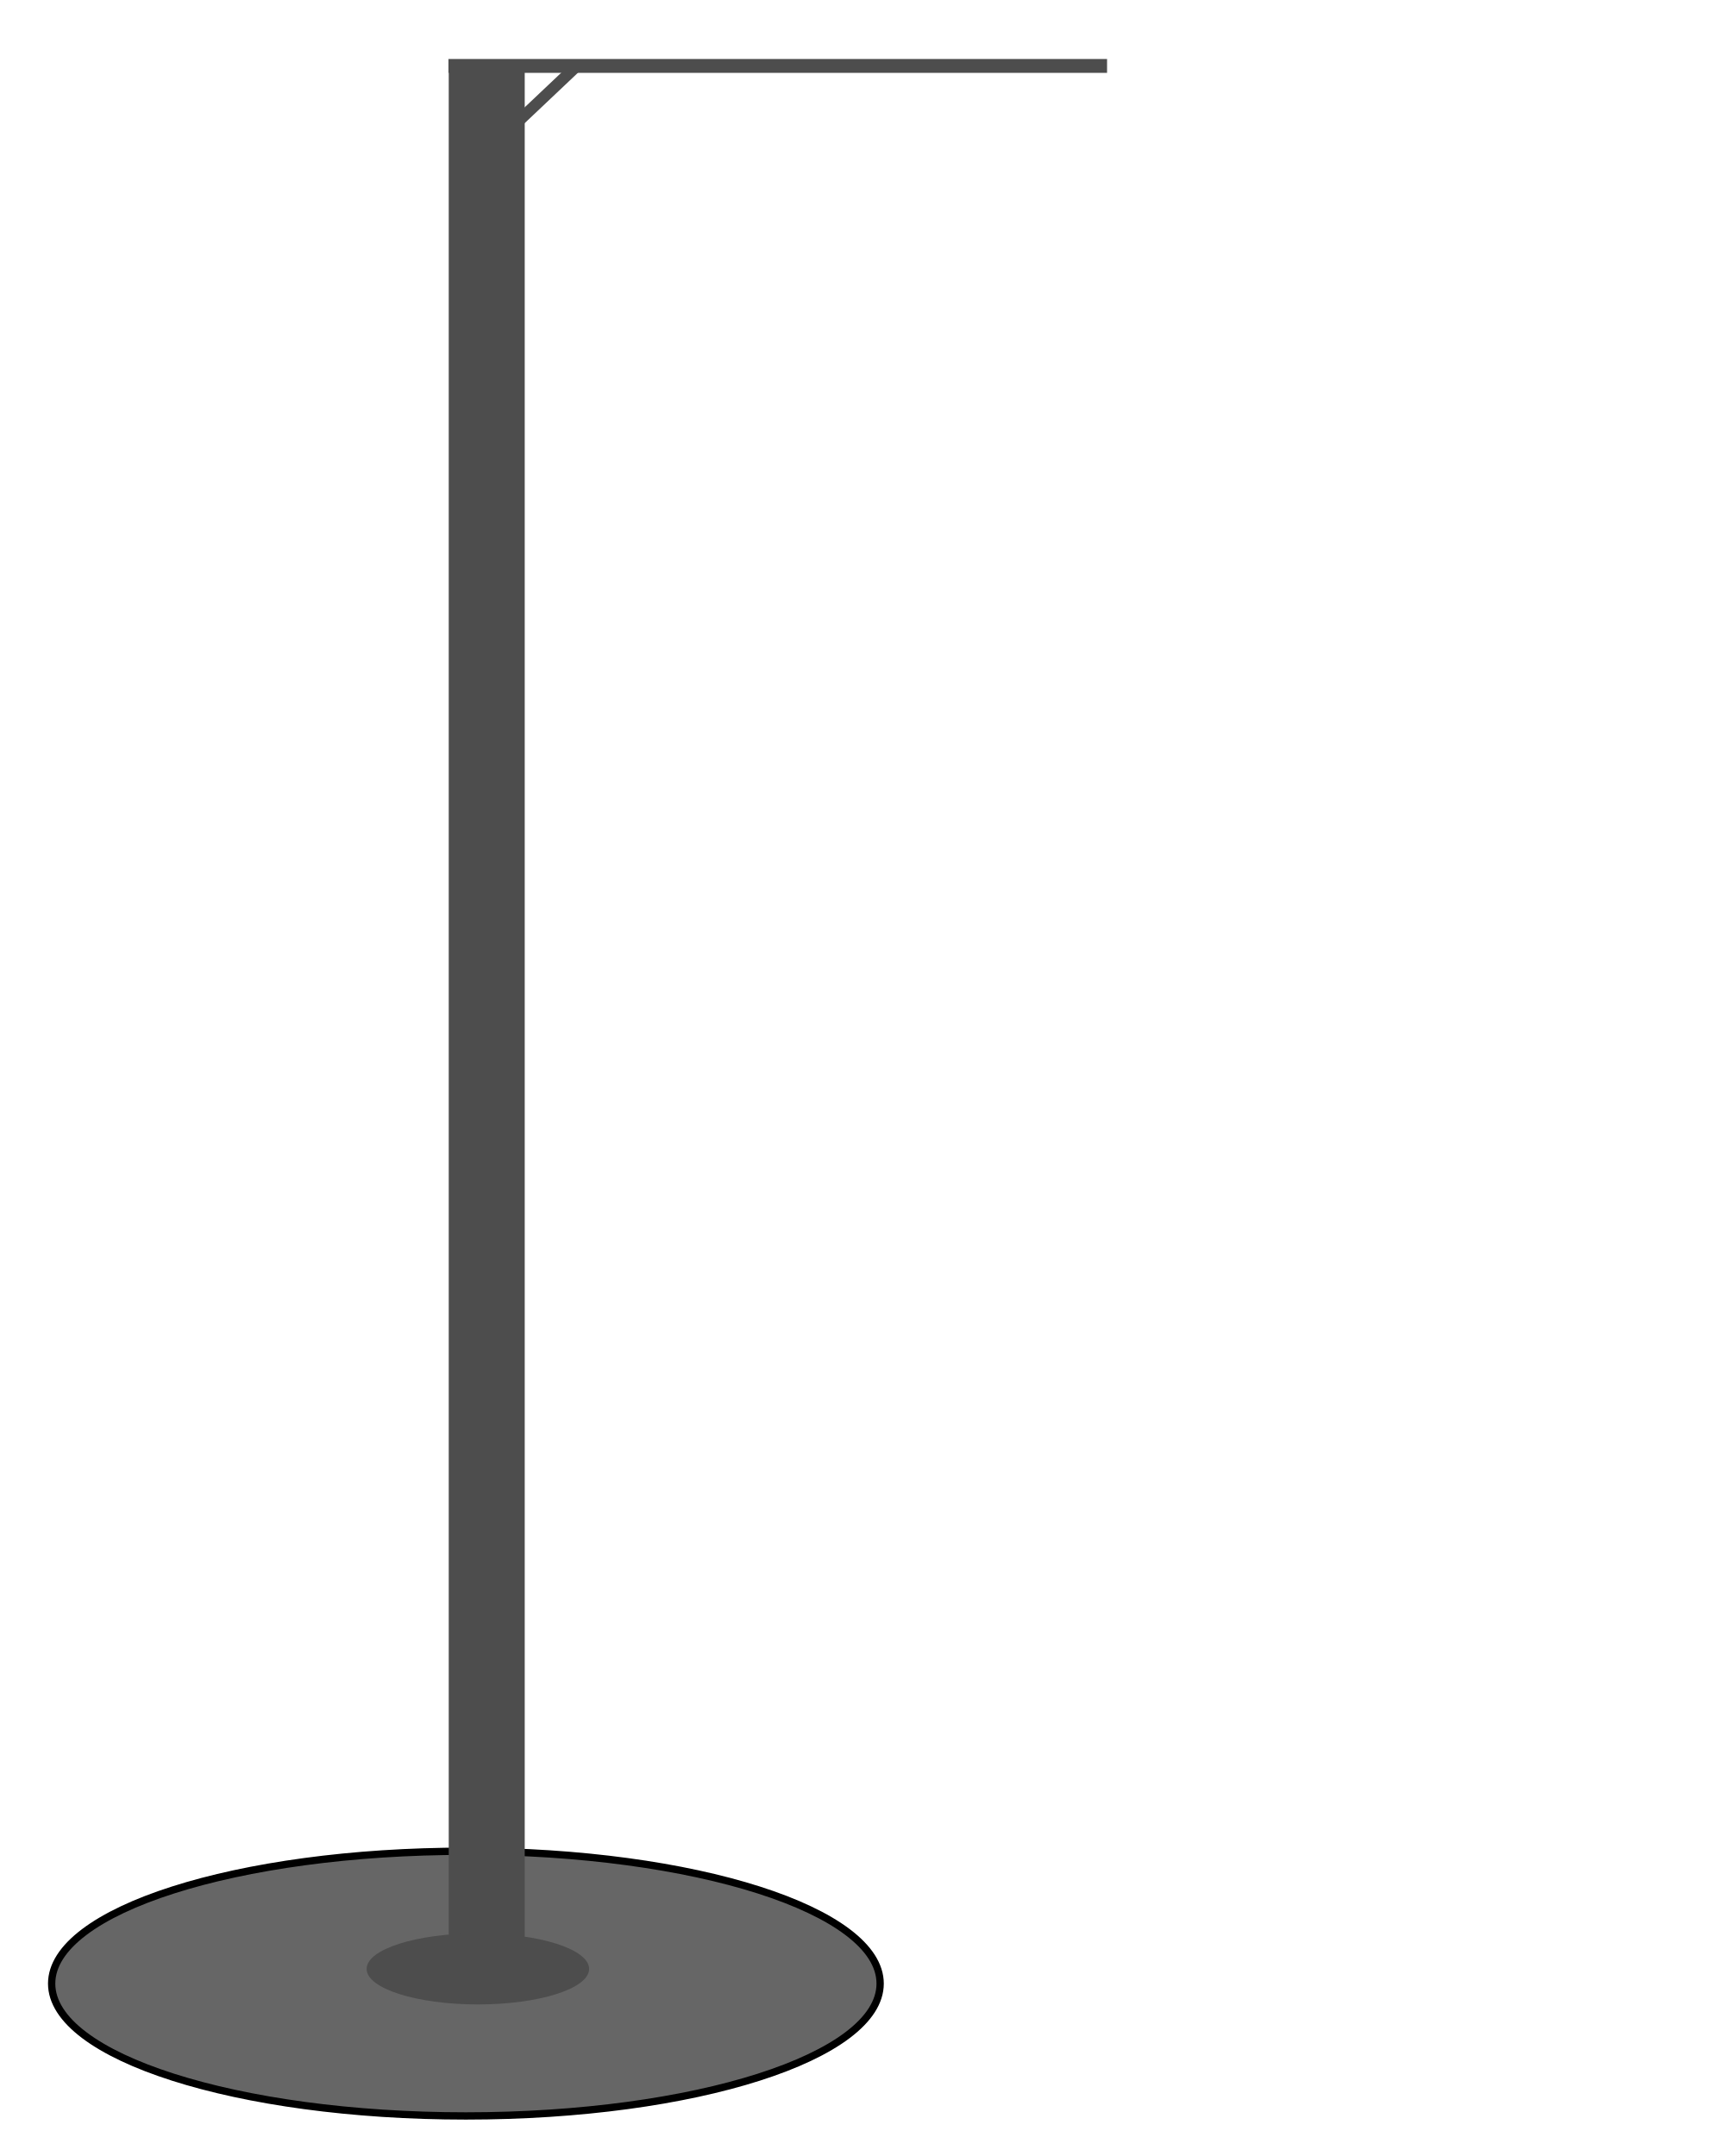
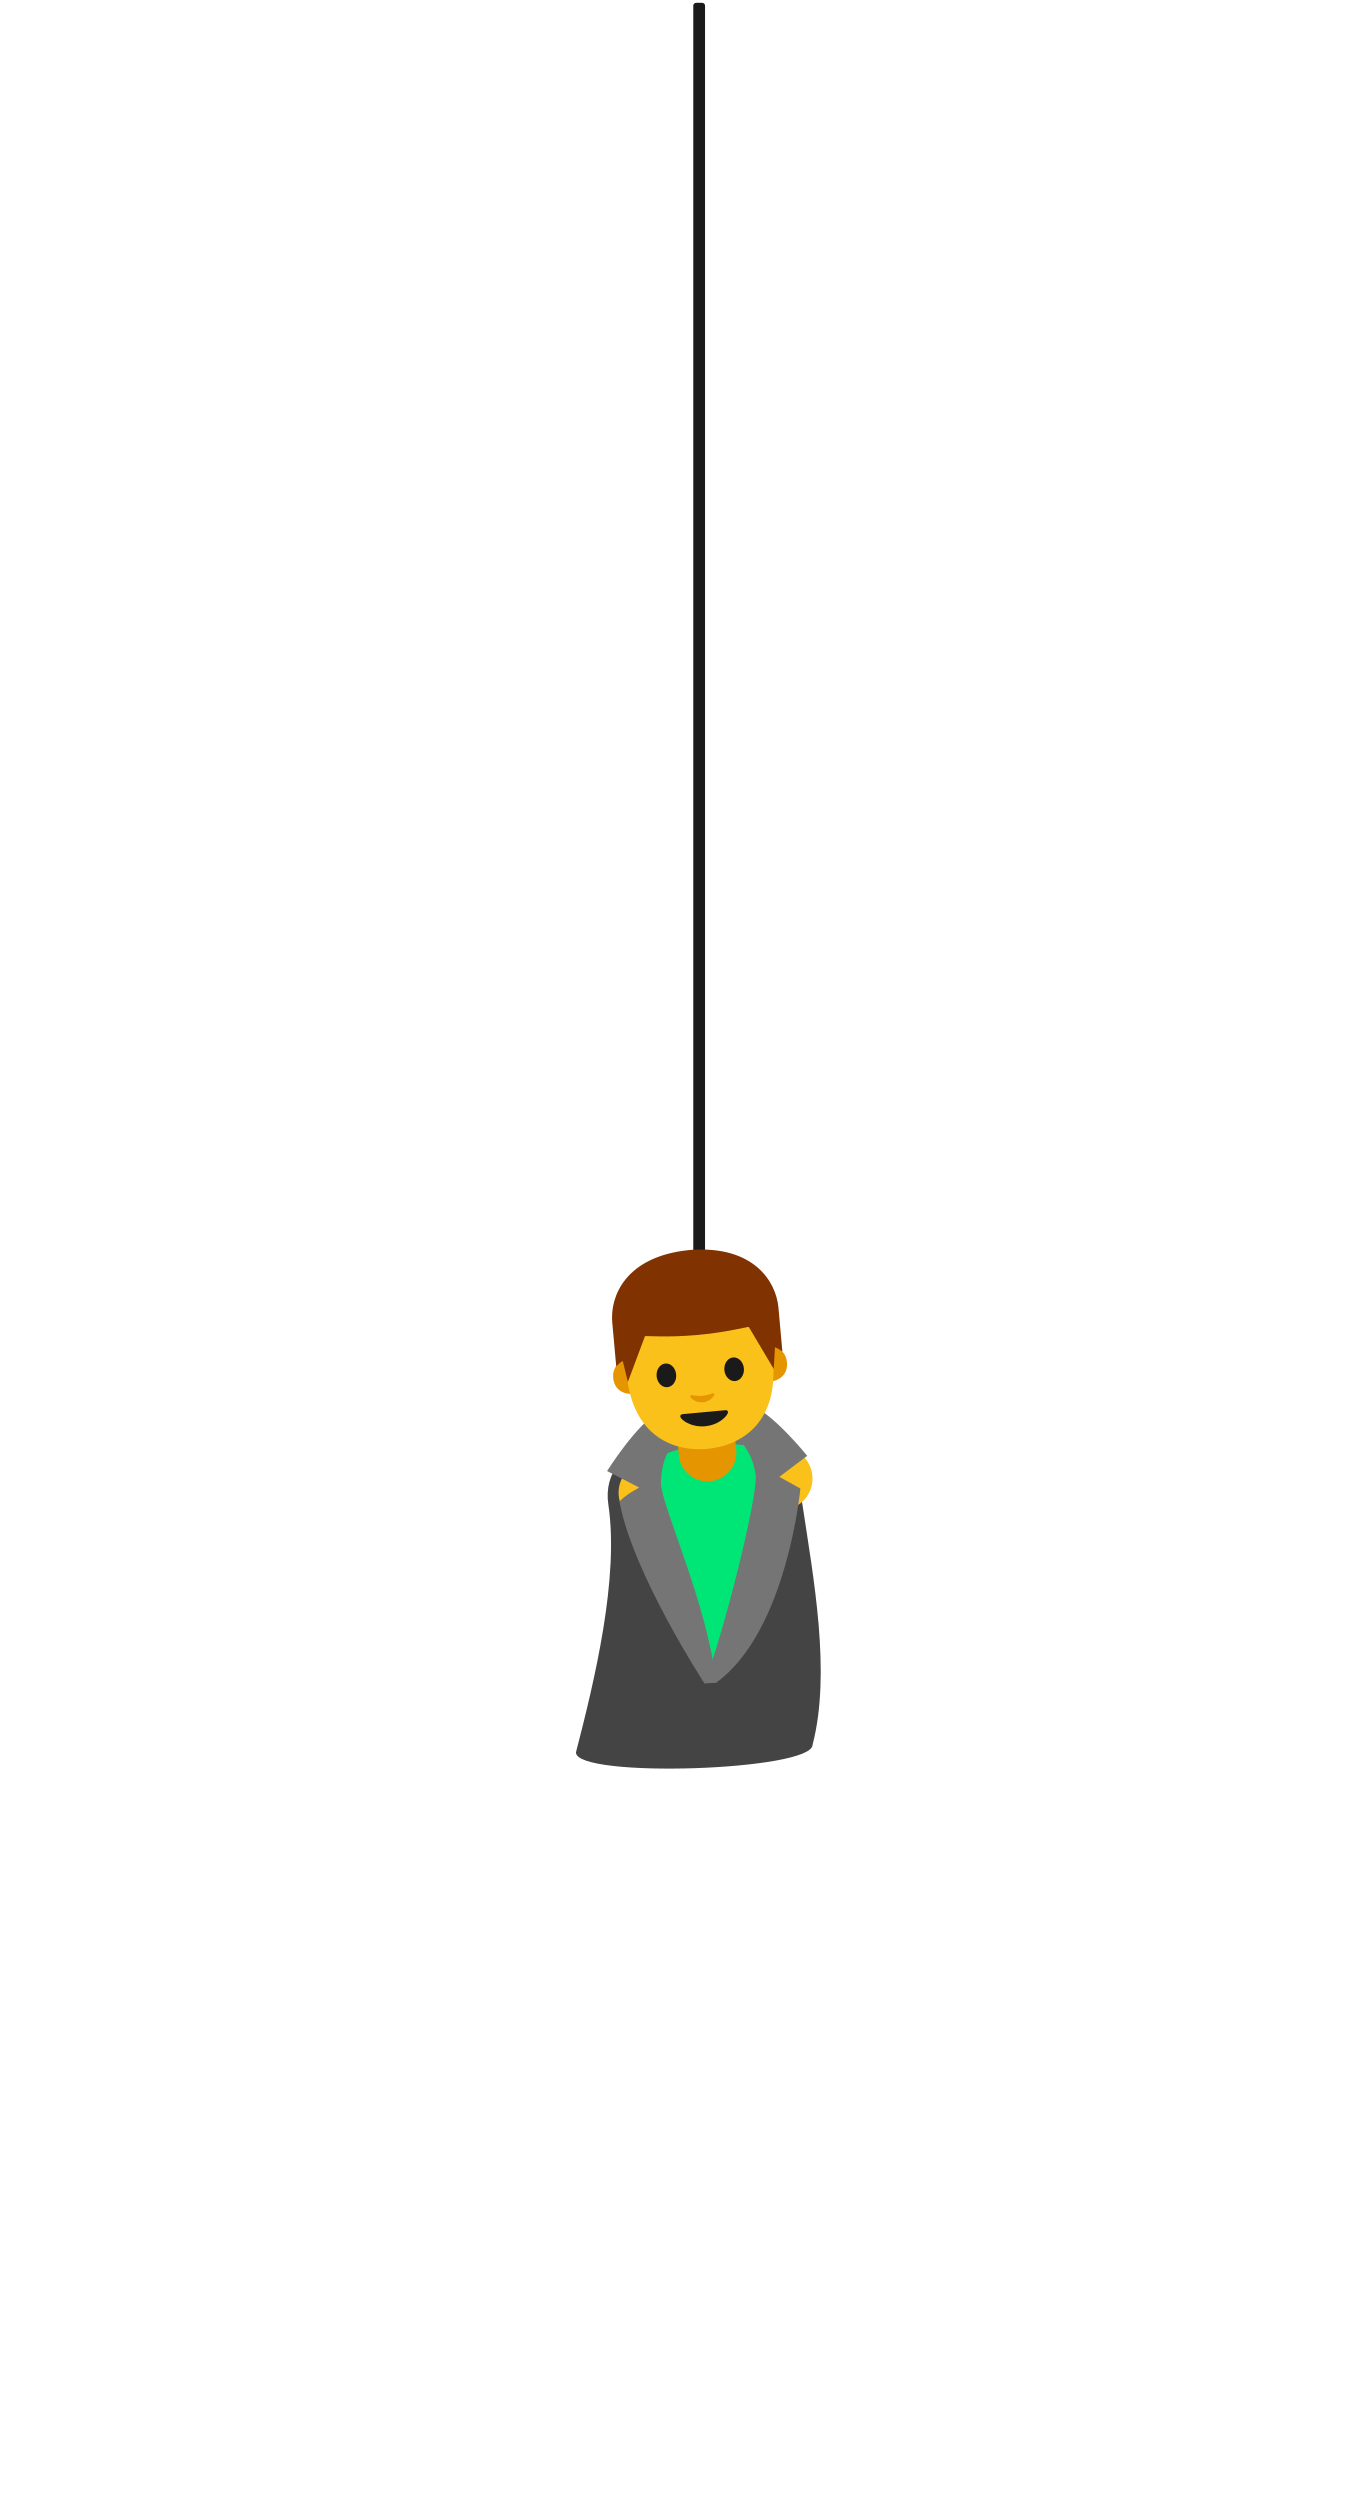
- <svg xmlns="http://www.w3.org/2000/svg" width="400" height="500" viewBox="0 0 105.833 132.292" version="1.1" id="svg1">
+ <svg xmlns="http://www.w3.org/2000/svg" width="257.873" height="477.879" viewBox="0 0 68.229 126.439" version="1.1" id="svg1" xml:space="preserve">
  <defs id="defs1" />
-   <g id="layer1">
-     <ellipse style="fill:#666666;stroke:#000000;stroke-width:0.448;stroke-dasharray:none;stroke-opacity:1" id="path1" cx="28.584" cy="121.713" rx="25.415" ry="8.121" />
-     <rect style="fill:#4d4d4d;stroke-width:59.168" id="rect2" width="4.662" height="117.961" x="27.531" y="4.053" ry="0" />
-     <ellipse style="fill:#4d4d4d;stroke-width:10.733" id="path1-1" cx="29.319" cy="120.811" rx="6.825" ry="2.181" />
-     <rect style="fill:#4d4d4d;stroke-width:43.973" id="rect3" width="40.409" height="0.851" x="27.512" y="3.62" />
-     <rect style="fill:#4d4d4d;stroke-width:53.578" id="rect4" width="0.706" height="5.039" x="26.907" y="-22.755" transform="rotate(46.58468)" />
+   <rect style="fill:#1a1a1a;stroke-width:0.811;stroke-dasharray:0.171, 0.171" id="rect1" width="0.595" height="64.845" x="35.063" y="0.143" ry="0.144" />
+   <g id="g1" transform="matrix(0.3672409,0,0,0.3672409,-5.699673,71.53319)">
+     <path fill="#444444" d="m 115.848,4.516 h -9.6 c -4.73,0 -7.6,3.5 -6.95,7.88 1.51,10.12 -1.88,24.18 -4.46,34.16 0,3.6 32.59,2.54 32.59,-1.06 2.58,-9.98 0.11,-22.98 -1.4,-33.1 -0.66,-4.39 -5.46,-7.88 -10.18,-7.88" id="path1" />
+     <circle cx="81.797" cy="66.772" r="4.33" fill="#fbc11b" transform="rotate(-33.361)" id="circle5" />
+     <circle cx="110.556" cy="54.827" r="4.33" fill="#fbc11b" transform="rotate(-22.271)" id="circle9" />
+     <path fill="#00e676" d="m 107.298,5.346 4.54,-1.81 h 5.27 l 2.76,2.41 1.12,9.68 -3.48,11.27 -4.17,8.27 -1.81,-4.82 -4.1,-11.81 -2.39,-6.18 V 8.836 Z" id="path21" />
+     <path fill="#757575" d="m 107.488,5.276 c 0,0 -0.89,1.42 -0.95,4.11 -0.06,2.93 6.48,16.8 7.6,27.58 l -1.61,0.07 c 0,0 -9.88,-15.15 -11.69,-25 0.56,-0.81 2.71,-1.96 2.71,-1.96 L 99.128,7.806 c 0,0 4.07,-6.5 7.17,-8.17 1.51,-0.3 4.38,-0.43 4.97,-0.41 l 0.27,4.85 z" id="path22" />
+     <path fill="#757575" d="m 117.898,4.226 c 0,0 1.34,1.44 1.68,4.1 0.37,2.9 -4.41,21.88 -7.05,28.7 l 1.61,-0.07 c 9.78,-7.04 11.61,-26.75 11.61,-26.75 l -2.9,-1.6 3.84,-2.9 c 0,0 -4.68,-5.84 -7.93,-7.1 -1.53,-0.1 -4.4,0.14 -4.98,0.23 l 0.33,5.06 z" id="path23" />
+     <path fill="#e49500" d="m 113.308,9.216 c -2.19,0.2 -4.12,-1.42 -4.31,-3.6 l -0.3,-3.38 7.92,-0.71 0.3,3.38 c 0.19,2.18 -1.43,4.12 -3.61,4.31 m 8.53,-18.54 c 0,0 1.88,0.16 2.06,2.15 0.16,1.76 -1.13,2.58 -2.48,2.7 l -0.43,-4.77 z m -20.22,1.81 c 0,0 -1.83,0.49 -1.65,2.48 0.16,1.76 1.57,2.34 2.92,2.21 l -0.43,-4.77 z" id="path24" />
+     <path fill="#fbc11b" d="m 110.558,-21.494 c -7.99,0.72 -9.53,7.1 -8.75,15.8 0.81,9.02 6.82,10.84 11.1,10.45 4.22,-0.38 9.88,-3.17 9.06,-12.26 -0.78,-8.7 -3.42,-14.71 -11.41,-13.99" id="path25" />
+     <path fill="#c07b47" d="m 115.388,-0.574 c -0.41,0.04 -2.92,0.27 -2.92,0.27 0,0 -2.51,0.23 -2.92,0.27 -0.33,0.03 -0.46,0.27 -0.21,0.59 0.35,0.44 1.59,1.24 3.3,1.08 1.71,-0.16 2.78,-1.17 3.05,-1.67 0.2,-0.36 0.04,-0.57 -0.3,-0.54 m -6.75,-4.92 c 0.08,0.9 -0.46,1.68 -1.2,1.75 -0.74,0.07 -1.41,-0.61 -1.49,-1.51 -0.08,-0.9 0.46,-1.68 1.2,-1.75 0.75,-0.07 1.41,0.61 1.49,1.51 m 6.64,-0.6 c 0.08,0.9 0.75,1.57 1.49,1.51 0.74,-0.07 1.28,-0.85 1.2,-1.75 -0.08,-0.9 -0.75,-1.57 -1.49,-1.51 -0.74,0.07 -1.28,0.85 -1.2,1.75" id="path26" style="fill:#1a1a1a" />
+     <path fill="#e49500" d="m 113.638,-2.904 c -0.48,0.19 -0.99,0.3 -1.39,0.34 -0.4,0.04 -0.92,0.01 -1.43,-0.08 -0.22,-0.04 -0.28,0.17 -0.2,0.29 0.18,0.26 0.87,0.77 1.7,0.69 0.84,-0.08 1.42,-0.69 1.55,-0.98 0.08,-0.14 -0.02,-0.34 -0.23,-0.26" id="path27" />
+     <path fill="#6d4c41" d="m 110.698,-22.654 c 0,0 -0.16,0.01 -0.22,0.02 -0.07,0.01 -0.22,0.02 -0.22,0.02 -8.61,0.94 -10.74,6.36 -10.42,9.96 0.31,3.5 0.55,6.06 0.55,6.06 0,0 0.12,-0.15 0.36,-0.37 0.25,-0.23 0.54,-0.38 0.54,-0.38 l 0.7,2.88 2.34,-6.26 c 0.01,-0.04 0.05,-0.06 0.09,-0.06 l 1.72,0.04 c 1.73,0.04 3.46,-0.03 5.18,-0.17 0.07,-0.01 0.15,-0.02 0.22,-0.02 0.07,-0.01 0.15,-0.01 0.22,-0.02 1.72,-0.16 3.43,-0.41 5.12,-0.75 l 1.69,-0.34 c 0.04,-0.01 0.08,0.01 0.1,0.05 l 3.41,5.74 0.17,-2.96 c 0,0 0.31,0.09 0.6,0.28 0.27,0.17 0.42,0.3 0.42,0.3 l -0.54,-6.06 c -0.33,-3.61 -3.4,-8.56 -12.03,-7.96" id="path28" style="fill:#803300" />
  </g>
</svg>
